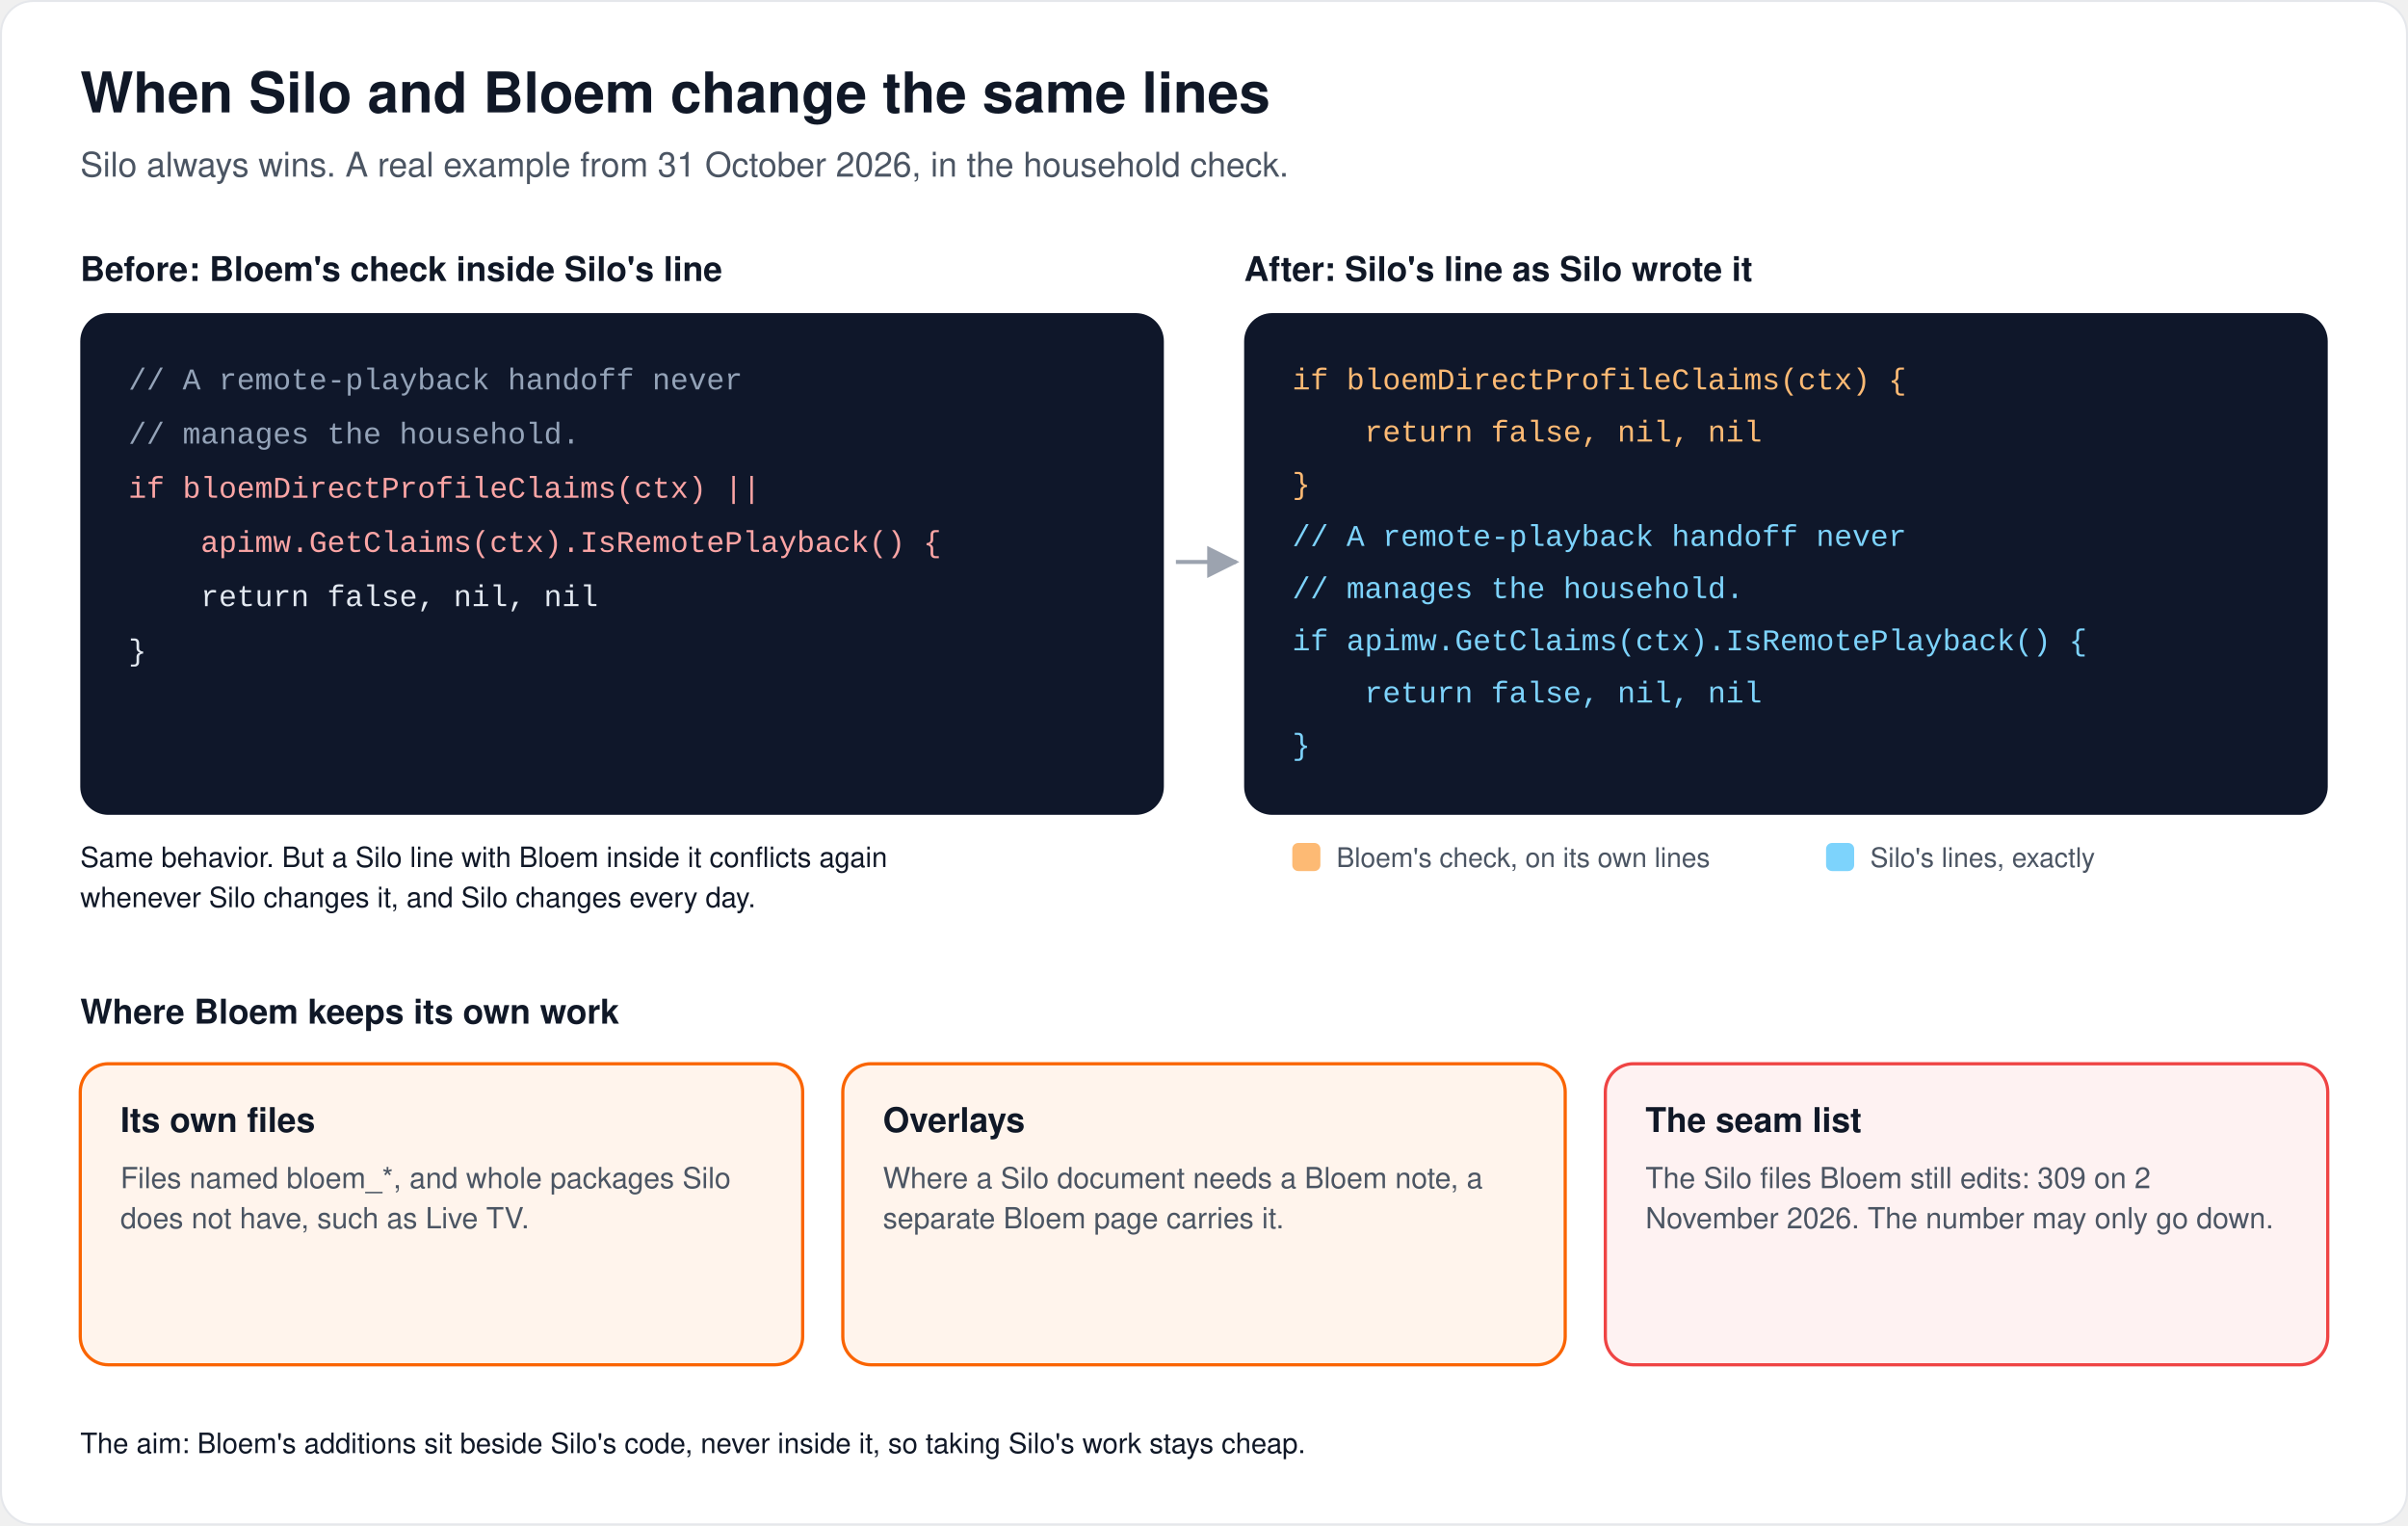
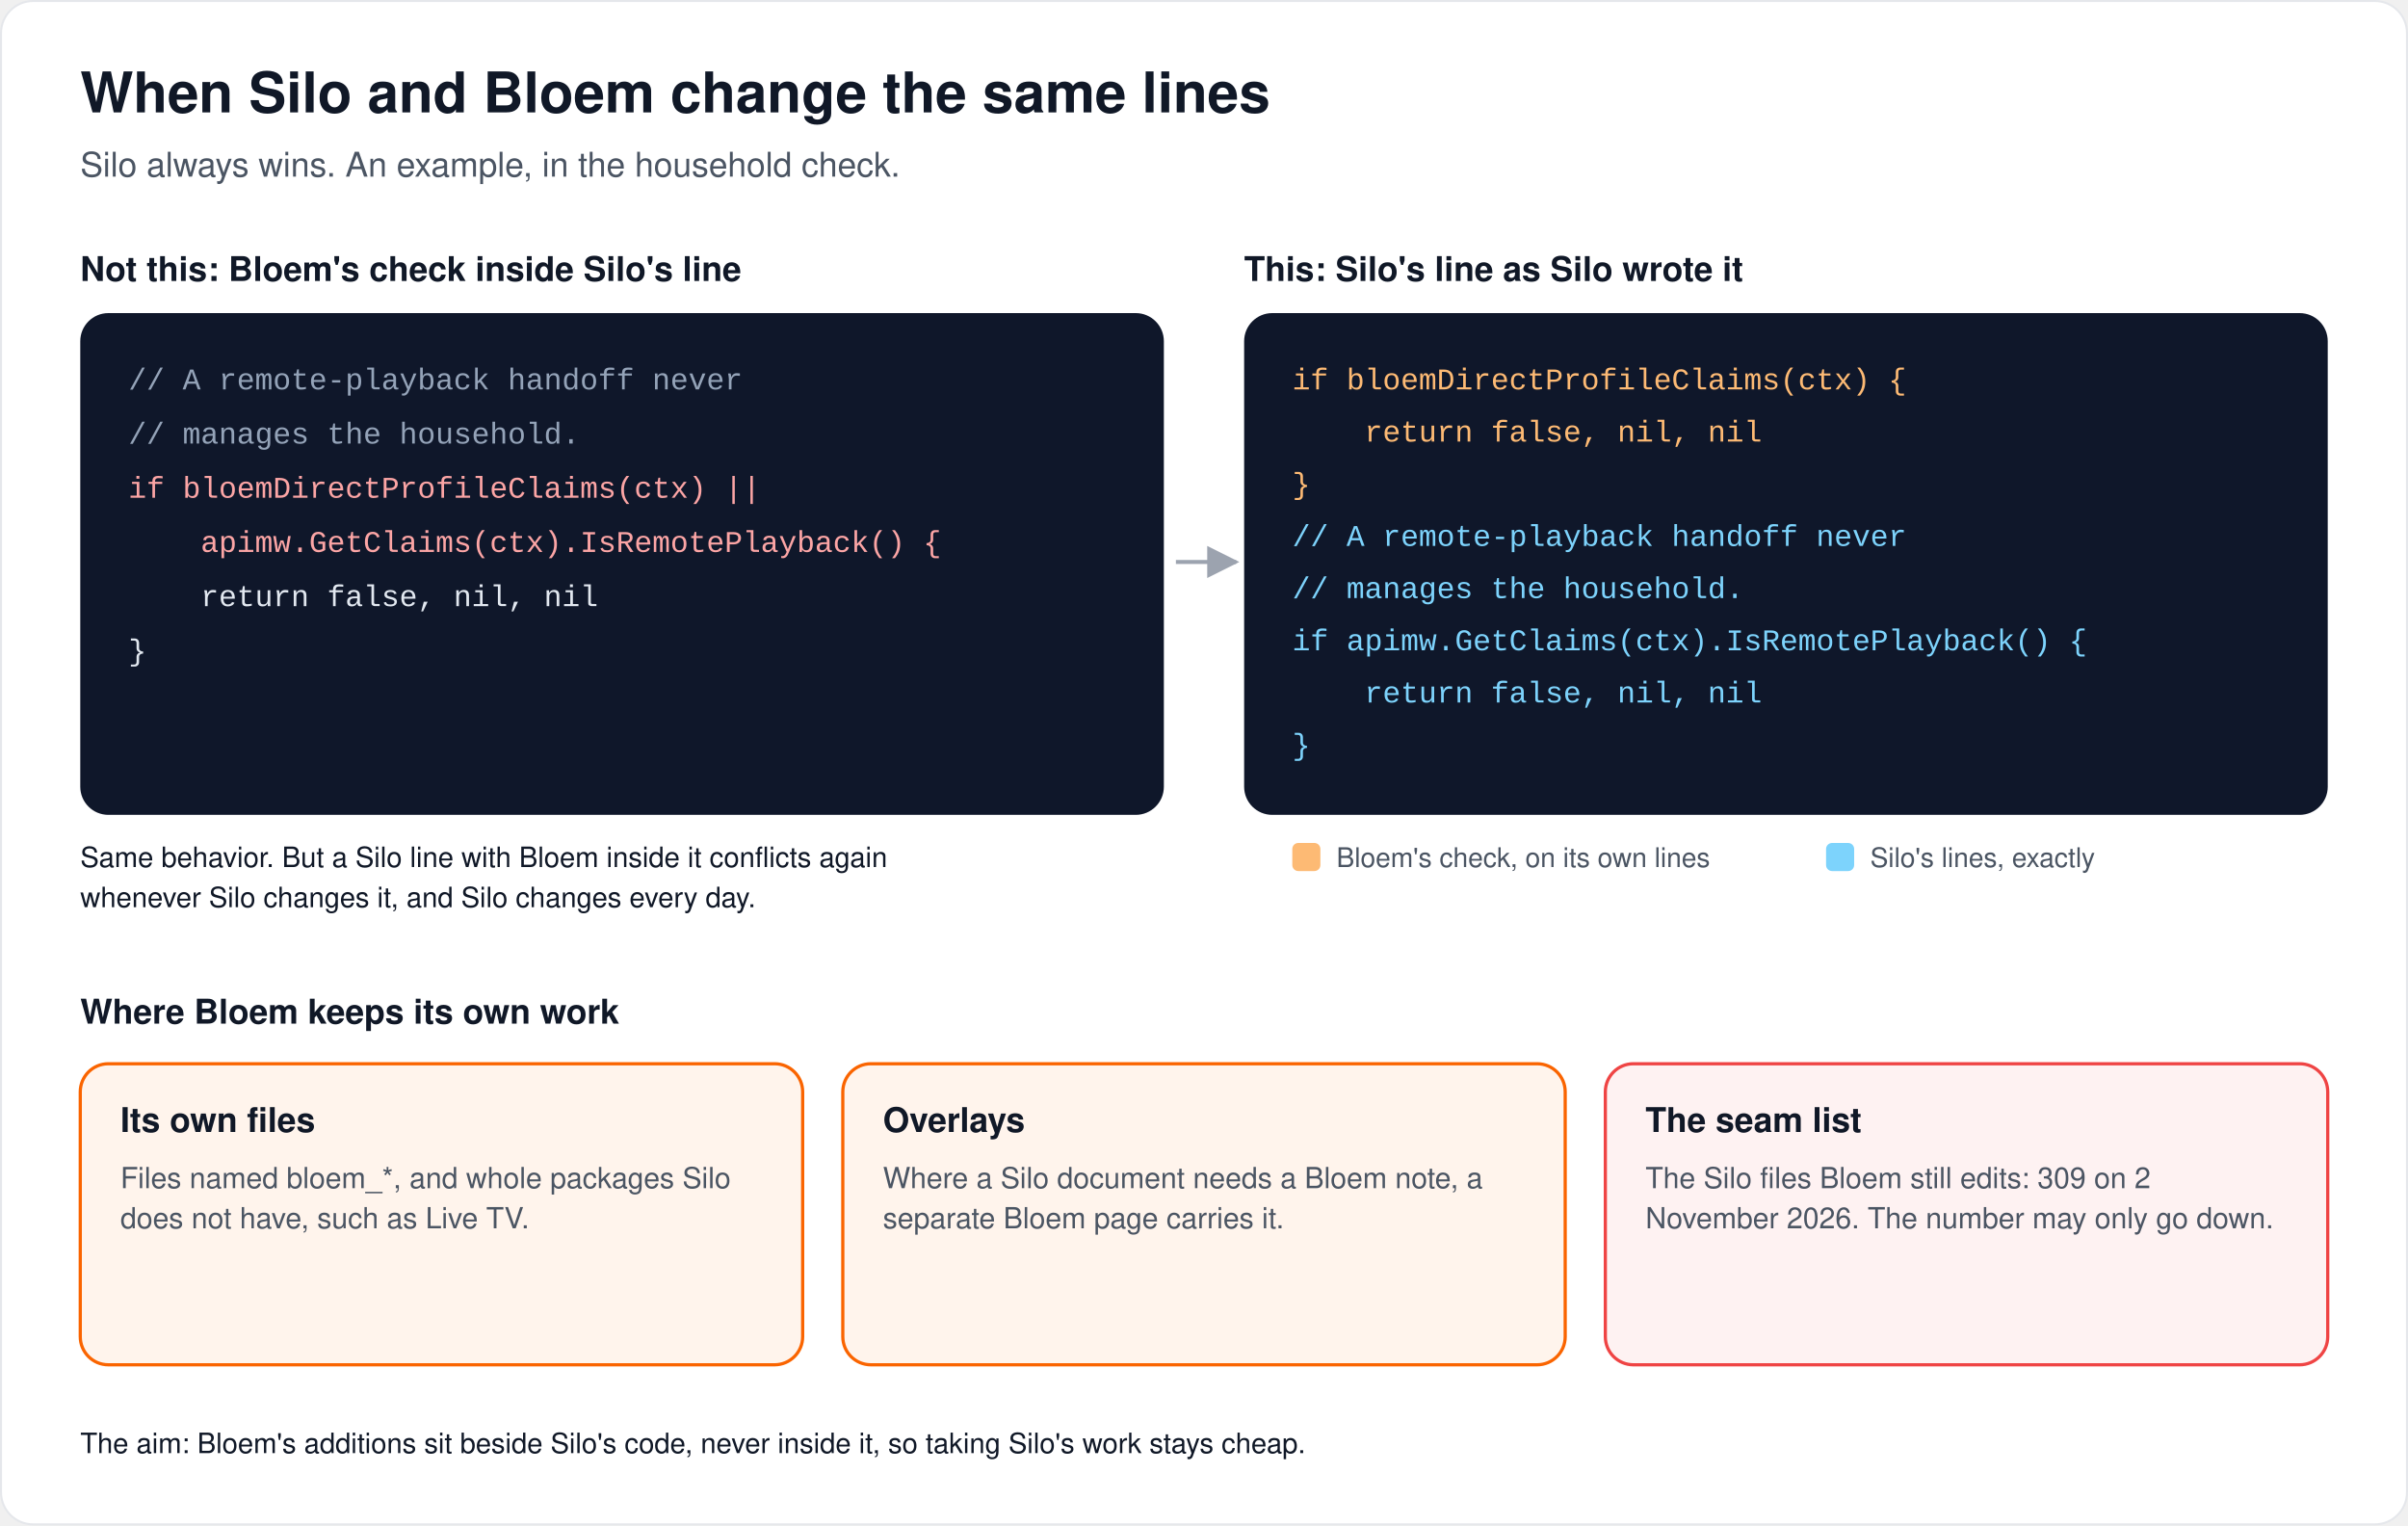
<svg xmlns="http://www.w3.org/2000/svg" width="1200" height="760" viewBox="0 0 1200 760" role="img" aria-labelledby="t d" font-family="'Segoe UI', 'Helvetica Neue', Helvetica, Arial, sans-serif">
  <defs>
    <marker id="arrow" viewBox="0 0 10 10" refX="9" refY="5" markerWidth="8" markerHeight="8" orient="auto-start-reverse">
      <path d="M0,0 L10,5 L0,10 z" fill="#9CA3AF" />
    </marker>
  </defs>
  <rect x="0.5" y="0.5" width="1199" height="759" rx="16" fill="#FFFFFF" stroke="#E5E7EB" />
  <text x="40" y="56" font-size="28" font-weight="700" fill="#101827" text-anchor="start">When Silo and Bloem change the same lines</text>
-   <text x="40" y="88" font-size="17" font-weight="normal" fill="#4B5563" text-anchor="start">Silo always wins. A real example from 31 October 2026, in the household check.</text>
-   <text x="40" y="140" font-size="17" font-weight="700" fill="#101827" text-anchor="start">Before: Bloem's check inside Silo's line</text>
+   <text x="40" y="88" font-size="17" font-weight="normal" fill="#4B5563" text-anchor="start">Silo always wins. An example, in the household check.</text>
+   <text x="40" y="140" font-size="17" font-weight="700" fill="#101827" text-anchor="start">Not this: Bloem's check inside Silo's line</text>
  <rect x="40" y="156" width="540" height="250" rx="14" fill="#0F172A" stroke="none" stroke-width="1.5" />
  <text x="64" y="194" font-family="'SFMono-Regular', Menlo, Consolas, 'Liberation Mono', monospace" font-size="15" fill="#94A3B8" xml:space="preserve">// A remote-playback handoff never</text>
  <text x="64" y="221" font-family="'SFMono-Regular', Menlo, Consolas, 'Liberation Mono', monospace" font-size="15" fill="#94A3B8" xml:space="preserve">// manages the household.</text>
  <text x="64" y="248" font-family="'SFMono-Regular', Menlo, Consolas, 'Liberation Mono', monospace" font-size="15" fill="#FCA5A5" xml:space="preserve">if bloemDirectProfileClaims(ctx) ||</text>
  <text x="64" y="275" font-family="'SFMono-Regular', Menlo, Consolas, 'Liberation Mono', monospace" font-size="15" fill="#FCA5A5" xml:space="preserve">    apimw.GetClaims(ctx).IsRemotePlayback() {</text>
  <text x="64" y="302" font-family="'SFMono-Regular', Menlo, Consolas, 'Liberation Mono', monospace" font-size="15" fill="#E2E8F0" xml:space="preserve">    return false, nil, nil</text>
  <text x="64" y="329" font-family="'SFMono-Regular', Menlo, Consolas, 'Liberation Mono', monospace" font-size="15" fill="#E2E8F0" xml:space="preserve">}</text>
  <line x1="586" y1="280" x2="616" y2="280" stroke="#9CA3AF" stroke-width="2" marker-end="url(#arrow)" />
-   <text x="620" y="140" font-size="17" font-weight="700" fill="#101827" text-anchor="start">After: Silo's line as Silo wrote it</text>
+   <text x="620" y="140" font-size="17" font-weight="700" fill="#101827" text-anchor="start">This: Silo's line as Silo wrote it</text>
  <rect x="620" y="156" width="540" height="250" rx="14" fill="#0F172A" stroke="none" stroke-width="1.5" />
  <text x="644" y="194" font-family="'SFMono-Regular', Menlo, Consolas, 'Liberation Mono', monospace" font-size="15" fill="#FDBA74" xml:space="preserve">if bloemDirectProfileClaims(ctx) {</text>
  <text x="644" y="220" font-family="'SFMono-Regular', Menlo, Consolas, 'Liberation Mono', monospace" font-size="15" fill="#FDBA74" xml:space="preserve">    return false, nil, nil</text>
  <text x="644" y="246" font-family="'SFMono-Regular', Menlo, Consolas, 'Liberation Mono', monospace" font-size="15" fill="#FDBA74" xml:space="preserve">}</text>
  <text x="644" y="272" font-family="'SFMono-Regular', Menlo, Consolas, 'Liberation Mono', monospace" font-size="15" fill="#7DD3FC" xml:space="preserve">// A remote-playback handoff never</text>
  <text x="644" y="298" font-family="'SFMono-Regular', Menlo, Consolas, 'Liberation Mono', monospace" font-size="15" fill="#7DD3FC" xml:space="preserve">// manages the household.</text>
  <text x="644" y="324" font-family="'SFMono-Regular', Menlo, Consolas, 'Liberation Mono', monospace" font-size="15" fill="#7DD3FC" xml:space="preserve">if apimw.GetClaims(ctx).IsRemotePlayback() {</text>
  <text x="644" y="350" font-family="'SFMono-Regular', Menlo, Consolas, 'Liberation Mono', monospace" font-size="15" fill="#7DD3FC" xml:space="preserve">    return false, nil, nil</text>
  <text x="644" y="376" font-family="'SFMono-Regular', Menlo, Consolas, 'Liberation Mono', monospace" font-size="15" fill="#7DD3FC" xml:space="preserve">}</text>
  <rect x="644" y="420" width="14" height="14" rx="3" fill="#FDBA74" stroke="none" stroke-width="1.5" />
  <text x="666" y="432" font-size="13.5" font-weight="normal" fill="#4B5563" text-anchor="start">Bloem's check, on its own lines</text>
  <rect x="910" y="420" width="14" height="14" rx="3" fill="#7DD3FC" stroke="none" stroke-width="1.5" />
  <text x="932" y="432" font-size="13.5" font-weight="normal" fill="#4B5563" text-anchor="start">Silo's lines, exactly</text>
  <text x="40" y="432" font-size="14" font-weight="normal" fill="#101827" text-anchor="start">Same behavior. But a Silo line with Bloem inside it conflicts again</text>
  <text x="40" y="452" font-size="14" font-weight="normal" fill="#101827" text-anchor="start">whenever Silo changes it, and Silo changes every day.</text>
  <text x="40" y="510" font-size="17" font-weight="700" fill="#101827" text-anchor="start">Where Bloem keeps its own work</text>
  <rect x="40" y="530" width="360" height="150" rx="14" fill="#FFF4EC" stroke="#FA6400" stroke-width="1.6" />
  <text x="60" y="564" font-size="17" font-weight="700" fill="#101827" text-anchor="start">Its own files</text>
  <text x="60" y="592" font-size="14.5" font-weight="normal" fill="#4B5563" text-anchor="start">Files named bloem_*, and whole packages Silo</text>
  <text x="60" y="612" font-size="14.5" font-weight="normal" fill="#4B5563" text-anchor="start">does not have, such as Live TV.</text>
  <rect x="420" y="530" width="360" height="150" rx="14" fill="#FFF4EC" stroke="#FA6400" stroke-width="1.6" />
  <text x="440" y="564" font-size="17" font-weight="700" fill="#101827" text-anchor="start">Overlays</text>
  <text x="440" y="592" font-size="14.5" font-weight="normal" fill="#4B5563" text-anchor="start">Where a Silo document needs a Bloem note, a</text>
  <text x="440" y="612" font-size="14.5" font-weight="normal" fill="#4B5563" text-anchor="start">separate Bloem page carries it.</text>
  <rect x="800" y="530" width="360" height="150" rx="14" fill="#FEF2F2" stroke="#EF4444" stroke-width="1.6" />
  <text x="820" y="564" font-size="17" font-weight="700" fill="#101827" text-anchor="start">The seam list</text>
  <text x="820" y="592" font-size="14.5" font-weight="normal" fill="#4B5563" text-anchor="start">The Silo files Bloem still edits: 309 on 2</text>
  <text x="820" y="612" font-size="14.5" font-weight="normal" fill="#4B5563" text-anchor="start">November 2026. The number may only go down.</text>
  <text x="40" y="724" font-size="14" font-weight="normal" fill="#101827" text-anchor="start">The aim: Bloem's additions sit beside Silo's code, never inside it, so taking Silo's work stays cheap.</text>
</svg>
